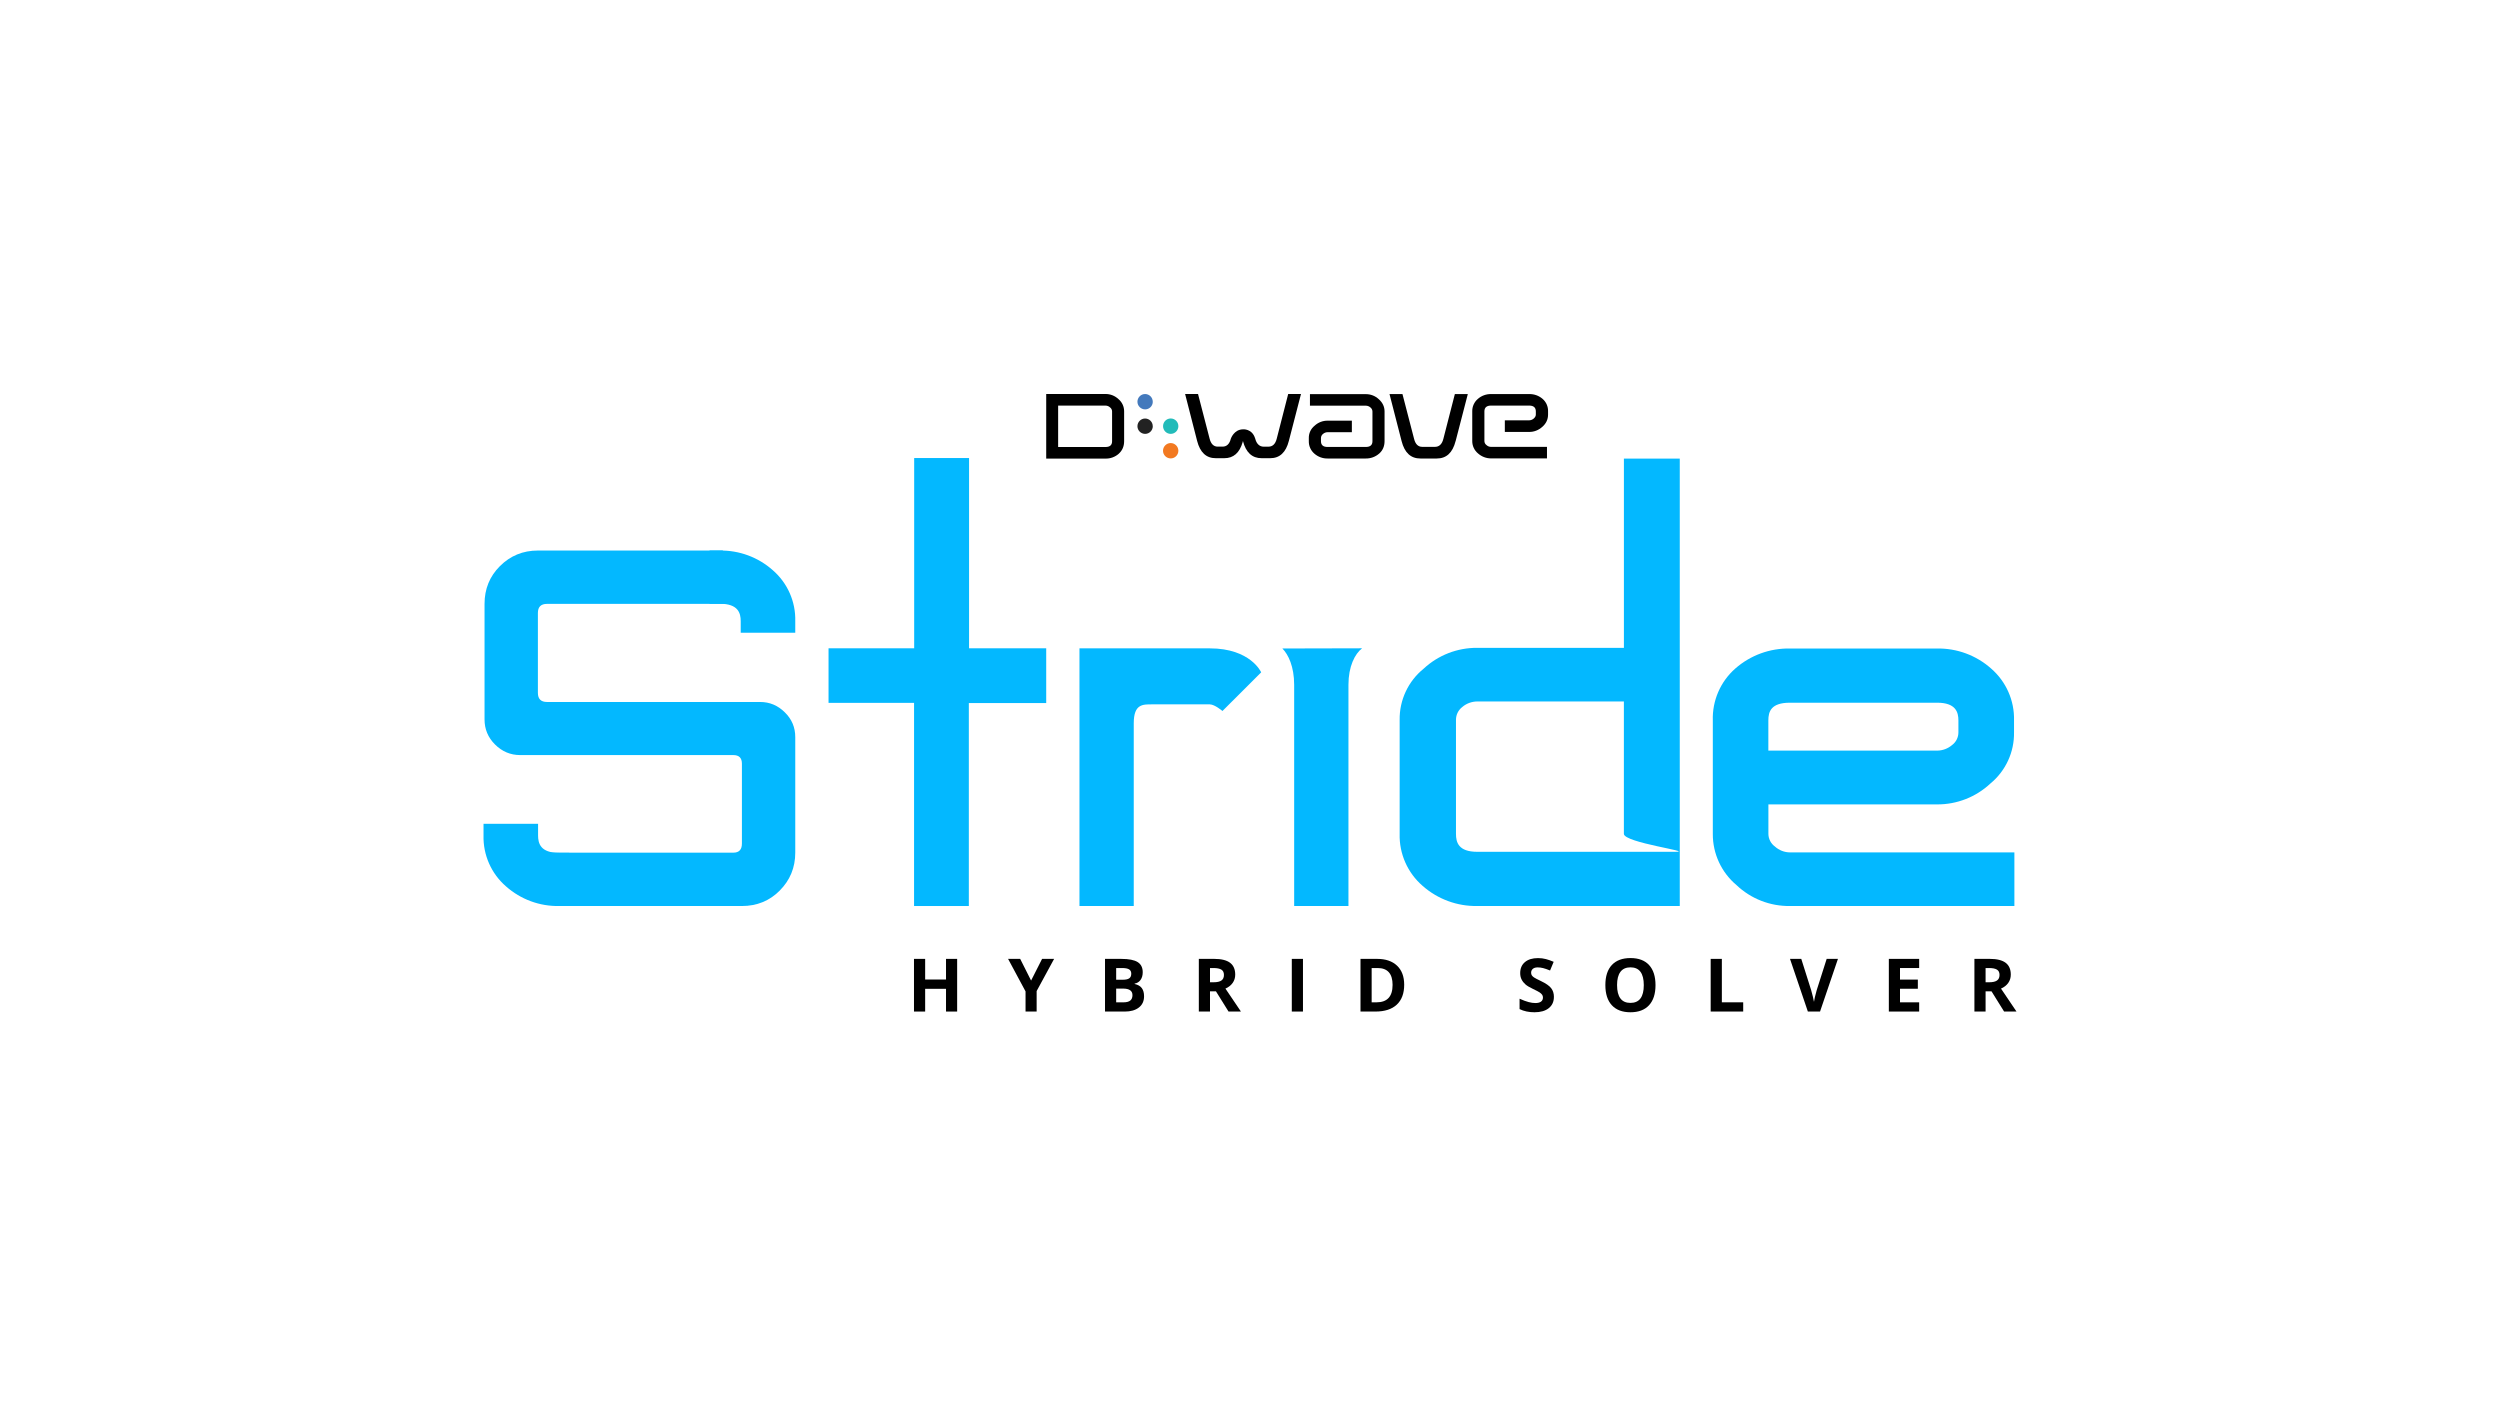
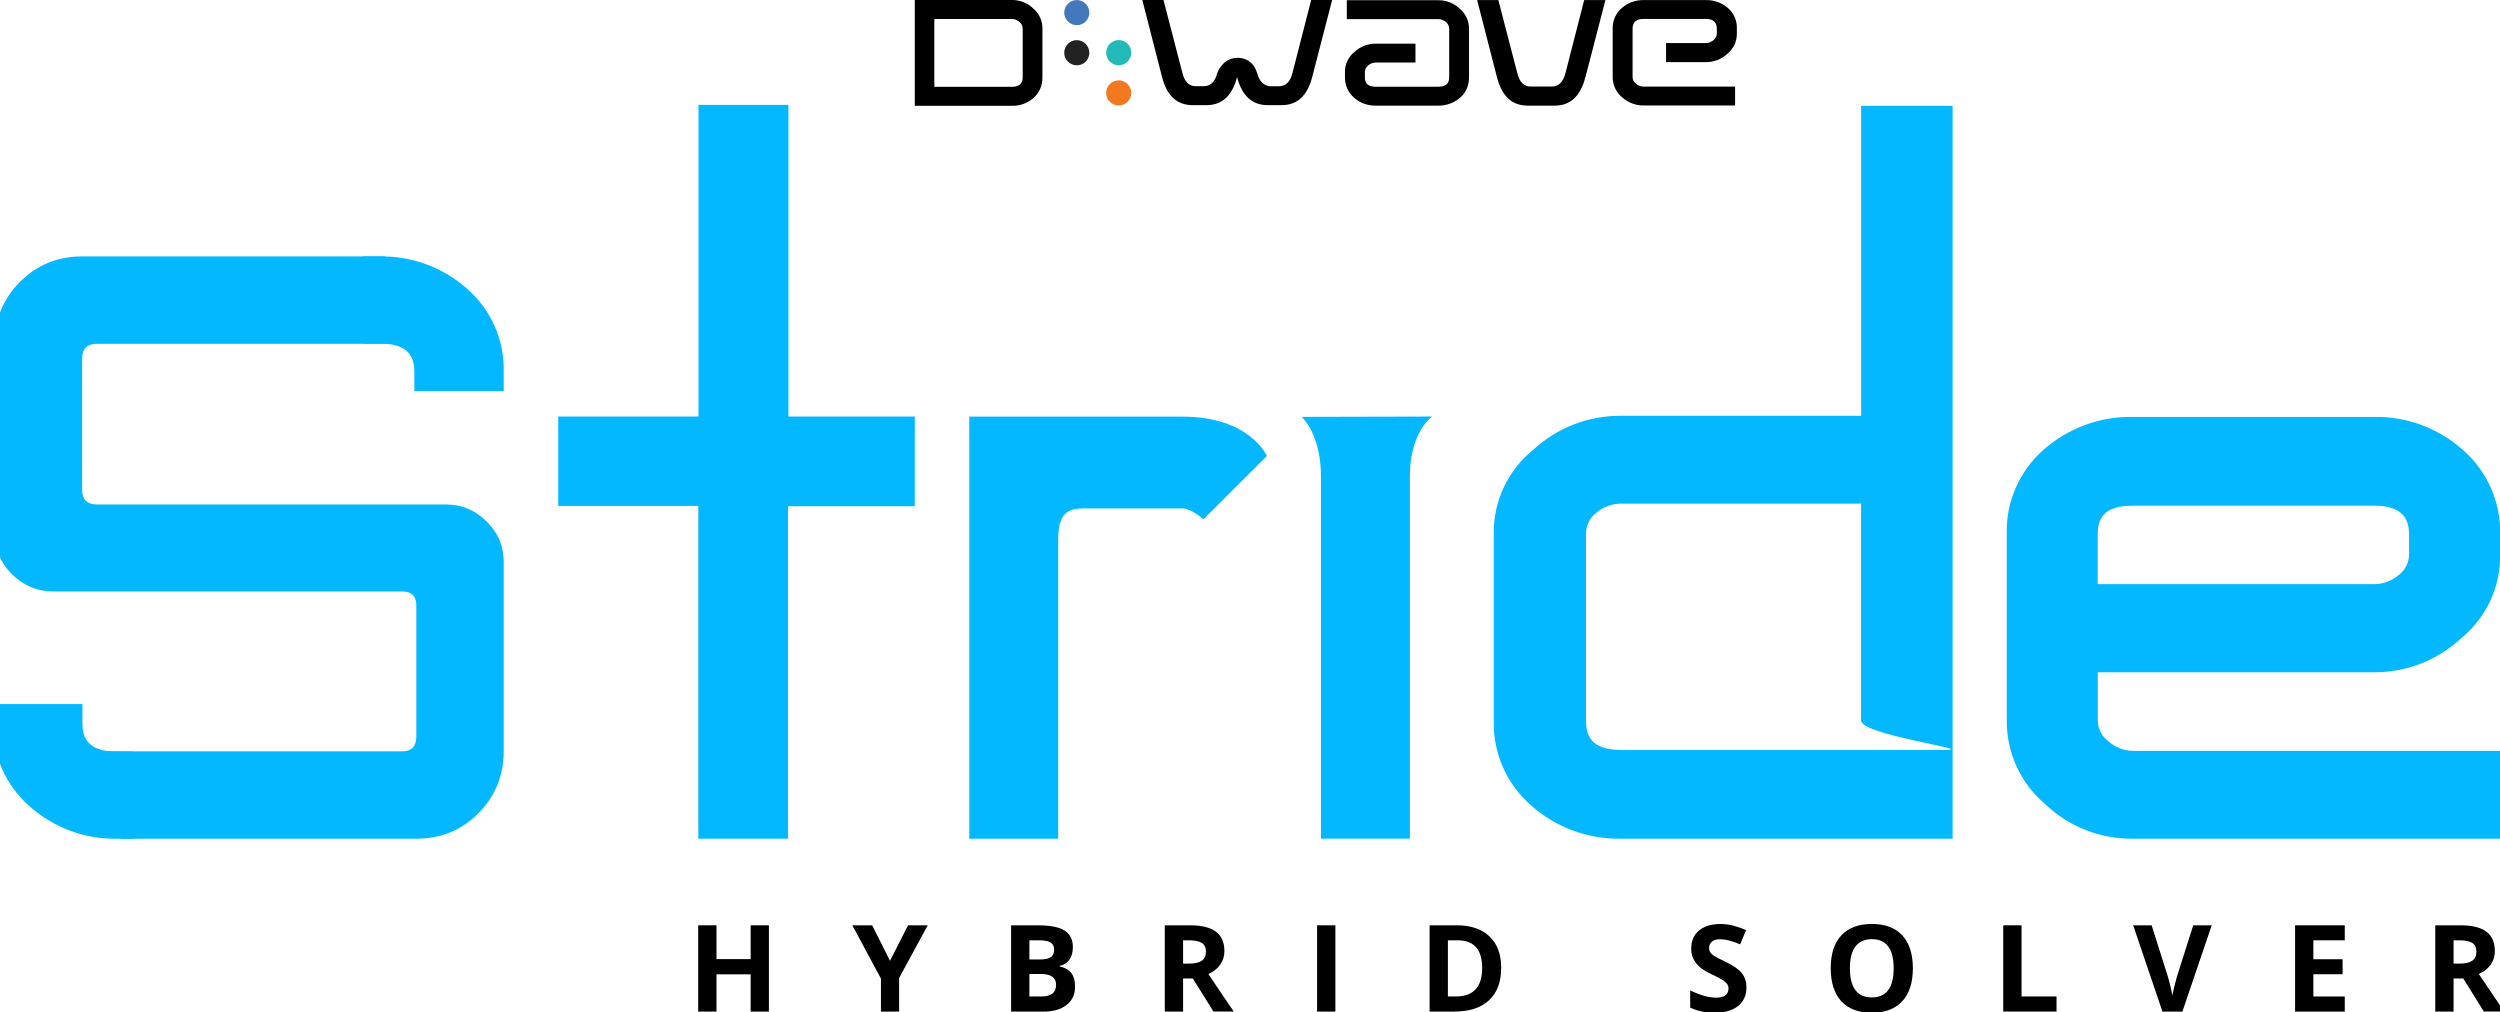
- <svg xmlns="http://www.w3.org/2000/svg" id="Labels" viewBox="0 0 1920 1080">
+ <svg xmlns="http://www.w3.org/2000/svg" id="Labels" viewBox="374.6 302.6 1172.1 474.3">
  <defs>
    <style>
      .cls-1 {
        fill: #f27921;
      }

      .cls-2 {
        fill: #03b8ff;
      }

      .cls-3 {
        fill: #4379bc;
      }

      .cls-4 {
        fill: #22bbb9;
      }

      .cls-5 {
        fill: #222;
      }
    </style>
  </defs>
  <g>
    <path d="M735.09,776.87h-8.55v-17.46h-16.02v17.46h-8.58v-40.45h8.58v15.85h16.02v-15.85h8.55v40.45Z" />
    <path d="M791.88,753.08l8.44-16.66h9.24l-13.42,24.71v15.74h-8.52v-15.47l-13.42-24.98h9.3l8.38,16.66Z" />
    <path d="M848.64,736.43h12.59c5.74,0,9.9.82,12.49,2.45,2.59,1.63,3.89,4.23,3.89,7.79,0,2.41-.57,4.4-1.7,5.95-1.13,1.55-2.64,2.48-4.52,2.79v.28c2.56.57,4.41,1.64,5.55,3.21s1.7,3.65,1.7,6.25c0,3.69-1.33,6.57-4,8.63-2.66,2.07-6.28,3.1-10.86,3.1h-15.13v-40.45ZM857.22,752.44h4.98c2.32,0,4.01-.36,5.05-1.08,1.04-.72,1.56-1.91,1.56-3.57,0-1.55-.57-2.66-1.7-3.33-1.13-.67-2.93-1.01-5.38-1.01h-4.51v8.99ZM857.22,759.25v10.54h5.59c2.36,0,4.1-.45,5.23-1.36,1.12-.9,1.69-2.28,1.69-4.15,0-3.36-2.4-5.04-7.19-5.04h-5.31Z" />
    <path d="M929.28,761.35v15.52h-8.58v-40.45h11.79c5.5,0,9.56,1,12.2,3,2.64,2,3.96,5.04,3.96,9.11,0,2.38-.65,4.5-1.96,6.35s-3.16,3.31-5.56,4.36c6.09,9.1,10.05,14.97,11.9,17.62h-9.52l-9.66-15.52h-4.57ZM929.28,754.38h2.77c2.71,0,4.71-.45,6-1.36,1.29-.9,1.94-2.32,1.94-4.26s-.66-3.28-1.98-4.09c-1.32-.81-3.36-1.22-6.13-1.22h-2.6v10.93Z" />
    <path d="M992.1,776.87v-40.45h8.58v40.45h-8.58Z" />
    <path d="M1078.42,756.26c0,6.66-1.9,11.76-5.69,15.3s-9.26,5.31-16.42,5.31h-11.45v-40.45h12.7c6.6,0,11.73,1.74,15.38,5.23,3.65,3.48,5.48,8.35,5.48,14.61ZM1069.51,756.48c0-8.69-3.84-13.03-11.51-13.03h-4.57v26.34h3.68c8.26,0,12.39-4.44,12.39-13.31Z" />
    <path d="M1193.39,765.64c0,3.65-1.31,6.53-3.94,8.63-2.63,2.1-6.29,3.15-10.97,3.15-4.32,0-8.13-.81-11.45-2.43v-7.97c2.73,1.22,5.04,2.08,6.93,2.57,1.89.5,3.62.75,5.19.75,1.88,0,3.32-.36,4.33-1.08,1-.72,1.51-1.79,1.51-3.21,0-.79-.22-1.5-.66-2.12s-1.09-1.21-1.95-1.79c-.86-.57-2.61-1.48-5.24-2.74-2.47-1.16-4.33-2.28-5.56-3.35-1.24-1.07-2.22-2.31-2.96-3.74-.74-1.42-1.11-3.08-1.11-4.98,0-3.58,1.21-6.39,3.64-8.44s5.78-3.07,10.06-3.07c2.1,0,4.11.25,6.02.75,1.91.5,3.9,1.2,5.99,2.1l-2.77,6.67c-2.16-.88-3.94-1.5-5.35-1.85s-2.8-.53-4.16-.53c-1.62,0-2.87.38-3.74,1.13-.87.76-1.3,1.74-1.3,2.96,0,.76.17,1.42.52,1.98.35.56.91,1.11,1.68,1.63.76.53,2.58,1.47,5.44,2.84,3.78,1.81,6.37,3.62,7.77,5.44,1.4,1.82,2.1,4.04,2.1,6.68Z" />
    <path d="M1271.43,756.59c0,6.7-1.66,11.84-4.98,15.44-3.32,3.6-8.08,5.39-14.27,5.39s-10.96-1.8-14.28-5.39-4.98-8.76-4.98-15.49,1.66-11.87,4.99-15.43c3.33-3.55,8.1-5.32,14.32-5.32s10.97,1.79,14.26,5.37c3.29,3.58,4.94,8.73,4.94,15.44ZM1241.91,756.59c0,4.52.86,7.92,2.57,10.21,1.71,2.29,4.28,3.43,7.69,3.43,6.84,0,10.26-4.55,10.26-13.64s-3.4-13.67-10.21-13.67c-3.41,0-5.98,1.15-7.72,3.44-1.73,2.3-2.6,5.7-2.6,10.22Z" />
    <path d="M1313.8,776.87v-40.45h8.58v33.36h16.4v7.08h-24.98Z" />
    <path d="M1402.88,736.43h8.66l-13.75,40.45h-9.35l-13.72-40.45h8.66l7.61,24.07c.42,1.42.86,3.07,1.31,4.97.45,1.89.73,3.2.84,3.94.2-1.69.89-4.67,2.08-8.91l7.66-24.07Z" />
    <path d="M1473.92,776.87h-23.29v-40.45h23.29v7.03h-14.72v8.88h13.7v7.03h-13.7v10.43h14.72v7.08Z" />
    <path d="M1524.93,761.35v15.52h-8.58v-40.45h11.78c5.5,0,9.56,1,12.2,3s3.96,5.04,3.96,9.11c0,2.38-.65,4.5-1.96,6.35s-3.16,3.31-5.56,4.36c6.09,9.1,10.05,14.97,11.89,17.62h-9.52l-9.66-15.52h-4.57ZM1524.93,754.38h2.77c2.71,0,4.71-.45,6-1.36,1.29-.9,1.94-2.32,1.94-4.26s-.66-3.28-1.98-4.09c-1.32-.81-3.36-1.22-6.13-1.22h-2.6v10.93Z" />
  </g>
  <g id="Advantage">
    <g id="DWave">
      <path id="Dwave_A" data-name="Dwave A" d="M1059.15,348.39c-2.84,2.48-6.51,3.8-10.28,3.74h-29.26c-3.74.07-7.37-1.26-10.18-3.74-2.78-2.41-4.36-5.92-4.26-9.62v-2.38c-.07-3.67,1.59-7.14,4.43-9.42,2.71-2.55,6.31-3.93,10.02-3.9h18.61s0,8.86,0,8.86h-18.61c-1.29,0-2.51.46-3.5,1.29-1.02.76-1.62,1.95-1.62,3.24v2.38c0,2.98,1.69,4.43,5.09,4.43h29.26c3.5,0,5.19-1.45,5.19-4.43v-22.78c0-1.22-.59-2.38-1.55-3.14-.99-.86-2.25-1.36-3.57-1.36h-42.88s0-8.86,0-8.86h42.85c3.74-.03,7.34,1.36,10.02,3.9,2.98,2.64,4.43,5.79,4.43,9.42v22.78c0,3.9-1.36,7.14-4.17,9.59h0Z" />
      <path id="Dwave_V" data-name="Dwave V" d="M1117.89,338.77c-2.28,8.93-7.04,13.36-14.45,13.36h-12.56c-7.41,0-12.17-4.43-14.45-13.36l-9.29-36.13h9.95s8.93,34.42,8.93,34.42c1.02,4.1,3.14,6.12,6.22,6.12h9.88c3.14,0,5.36-2.05,6.38-6.12l8.83-34.42h9.95s-9.36,36.13-9.36,36.13h-.03Z" />
      <path id="Dwave_E" data-name="Dwave E" d="M1184.44,327.83c-2.71,2.51-6.31,3.93-10.02,3.9h-18.71s0-8.93,0-8.93h18.71c1.26,0,2.45-.5,3.41-1.29,1.09-.93,1.69-1.95,1.69-3.14v-2.38c0-2.98-1.69-4.5-5.09-4.5h-29.32c-3.41,0-5.09,1.52-5.09,4.5v22.71c0,1.26.59,2.41,1.62,3.14.96.89,2.21,1.36,3.5,1.36h42.94s0,8.86,0,8.86h-42.94c-3.7,0-7.27-1.36-10.02-3.83-2.84-2.35-4.46-5.85-4.43-9.52v-22.71c-.1-3.67,1.46-7.21,4.27-9.62,2.81-2.48,6.45-3.8,10.18-3.74h29.32c3.74-.07,7.37,1.22,10.22,3.67,2.81,2.41,4.36,5.98,4.23,9.69v2.38c0,3.67-1.42,6.81-4.43,9.46h-.03Z" />
      <path id="Dot_2" data-name="Dot 2" class="cls-5" d="M885.35,327.3c0,3.27-2.64,5.92-5.88,5.92-3.24,0-5.92-2.64-5.92-5.88,0-3.24,2.64-5.92,5.88-5.92h0c3.24,0,5.88,2.64,5.88,5.88h.03Z" />
      <path id="Dot_1" data-name="Dot 1" class="cls-3" d="M885.35,308.49c0,3.27-2.64,5.92-5.88,5.92-3.24,0-5.92-2.64-5.92-5.88,0-3.24,2.64-5.92,5.88-5.92h0c3.24,0,5.88,2.64,5.88,5.88h.03Z" />
      <path id="Dot_4" data-name="Dot 4" class="cls-1" d="M904.99,346.15c0,3.27-2.64,5.92-5.88,5.92-3.24,0-5.92-2.64-5.92-5.88,0-3.24,2.64-5.92,5.88-5.92h0c3.27,0,5.88,2.64,5.92,5.88h0Z" />
      <path id="Dot_3_Blue" data-name="Dot 3 Blue" class="cls-4" d="M904.99,327.3c0,3.27-2.64,5.92-5.88,5.92-3.24,0-5.88-2.64-5.88-5.92s2.64-5.92,5.88-5.92c3.24,0,5.88,2.64,5.88,5.92h0Z" />
      <path id="Dwave_W" data-name="Dwave W" d="M989.32,302.64l-8.79,34.28c-1.02,4.1-3.21,6.12-6.35,6.12h-3.77c-3.04,0-5.42-2.18-6.38-6.12l-.1-.26c-2.38-7.6-9.29-6.94-9.29-6.94-7.01.1-9.36,7.21-9.36,7.21-1.02,4.1-3.21,6.08-6.35,6.08h-3.77c-3.04,0-5.16-2.05-6.18-6.12l-8.89-34.28h-9.92s9.22,36,9.22,36c2.28,8.89,7.01,13.29,14.38,13.29h6.45c7.11,0,11.77-4.1,14.15-12.36l.2-.86c2.31,8.83,7.04,13.22,14.41,13.22h6.48c7.37,0,12.1-4.4,14.38-13.29l9.32-36h-9.88s.03,0,.03,0v.03Z" />
      <path id="Dwave_D" data-name="Dwave D" d="M859.23,348.46c-2.81,2.48-6.45,3.83-10.18,3.74h-45.56s0-49.62,0-49.62h45.56c3.7,0,7.24,1.39,9.92,3.93,2.81,2.35,4.4,5.82,4.36,9.46v22.84c0,3.93-1.36,7.17-4.13,9.65h.03ZM854.08,316c0-1.26-.6-2.41-1.59-3.14-.93-.86-2.18-1.36-3.47-1.36h-36.37s0,31.8,0,31.8h36.37c3.37,0,5.06-1.45,5.06-4.43v-22.84h0v-.03Z" />
    </g>
  </g>
  <g>
    <path class="cls-2" d="M929.06,497.93h-100.03v197.89h41.69v-140.38c0-14.84,6.99-14.49,13.97-14.49h44.48c3.84.09,9.67,5.1,9.67,5.1l29.74-29.69s-8.03-18.42-39.52-18.42Z" />
    <path class="cls-2" d="M984.86,498.04c4.57,4.57,9.06,13.91,9.06,27.95v169.82h41.69v-169.91c0-14.08,4.92-23.72,10.47-28.01" />
    <path class="cls-2" d="M1247.16,497.54h-112.64c-15.27-.11-30,5.62-41.18,16.02-11.85,9.6-18.64,24.11-18.41,39.36v87.46c-.4,15.31,6.09,29.99,17.68,40,11.56,10.19,26.5,15.7,41.91,15.44h155.54v-343.61h-42.9v145.34ZM1123.02,542.96c3.22-2.7,7.28-4.2,11.48-4.24h112.64v101.69c0,6.81,54.38,13.78,39.64,13.78h-152.24c-14.53,0-16.35-7.36-16.35-13.78v-87.61c0-3.86,1.8-7.5,4.87-9.84h-.03Z" />
    <polygon class="cls-2" points="744.24 497.89 744.24 351.77 702.09 351.77 702.09 497.89 636.32 497.89 636.32 539.8 702 539.8 702 695.82 744.06 695.82 744.06 539.95 803.49 539.95 803.49 497.89 744.24 497.89" />
    <path class="cls-2" d="M1487.72,617.78c15.17.08,29.8-5.65,40.88-16.02,11.75-9.66,18.44-24.16,18.17-39.36v-9.08c.4-15.26-6.06-29.89-17.59-39.88-11.46-10.18-26.34-15.67-41.66-15.38h-112.79c-15.44-.31-30.43,5.18-42.03,15.38-11.42,10.05-17.75,24.68-17.26,39.88v87.24c-.05,15.11,6.6,29.46,18.17,39.18,11.08,10.53,25.84,16.3,41.12,16.08h172.32v-41.18h-172.32c-4.29-.02-8.42-1.63-11.6-4.51-3.07-2.23-4.92-5.77-5-9.57v-22.78h129.59ZM1358.09,553.31c0-6.78,1.97-13.63,16.59-13.63h113.03c14.41,0,16.35,7.33,16.35,13.63v9.08c.03,3.88-1.79,7.53-4.91,9.84-3.17,2.7-7.19,4.2-11.35,4.24h-129.71s0-23.16,0-23.16Z" />
    <g>
      <path class="cls-2" d="M598.78,684.03c-7.86,7.86-17.52,11.79-28.98,11.79h-138.36s-56.76-40.97-56.76-40.97h188.52c4.4,0,6.59-2.33,6.59-7v-61.36c0-4.4-2.2-6.59-6.59-6.59h-163.69c-7.47,0-13.93-2.73-19.39-8.19-5.33-5.33-7.99-11.72-7.99-19.19v-88.74c0-11.46,3.93-21.12,11.79-28.98,7.99-7.99,17.72-11.99,29.18-11.99h141.97s41.92,40.97,41.92,40.97h-176.9c-4.67,0-6.99,2.33-6.99,6.99v61.36c0,4.67,2.33,6.99,6.99,6.99h163.69c7.32,0,13.66,2.67,18.99,7.99,5.33,5.2,7.99,11.53,7.99,18.99v88.74c0,11.46-4,21.18-11.99,29.18Z" />
      <path class="cls-2" d="M593.5,437.92c-11.25-9.99-25.84-15.38-40.88-15.09h-7.69v40.85h7.9c14.14,0,16.04,7.19,16.04,13.37v8.91h41.89v-8.91c.39-14.97-5.94-29.33-17.26-39.13Z" />
      <path class="cls-2" d="M388.61,680.74c11.25,9.99,25.84,15.38,40.88,15.09h7.69s0-40.85,0-40.85h-7.9c-14.14,0-16.04-7.19-16.04-13.37v-8.91s-41.89,0-41.89,0v8.91c-.39,14.97,5.94,29.33,17.26,39.13Z" />
    </g>
  </g>
</svg>
